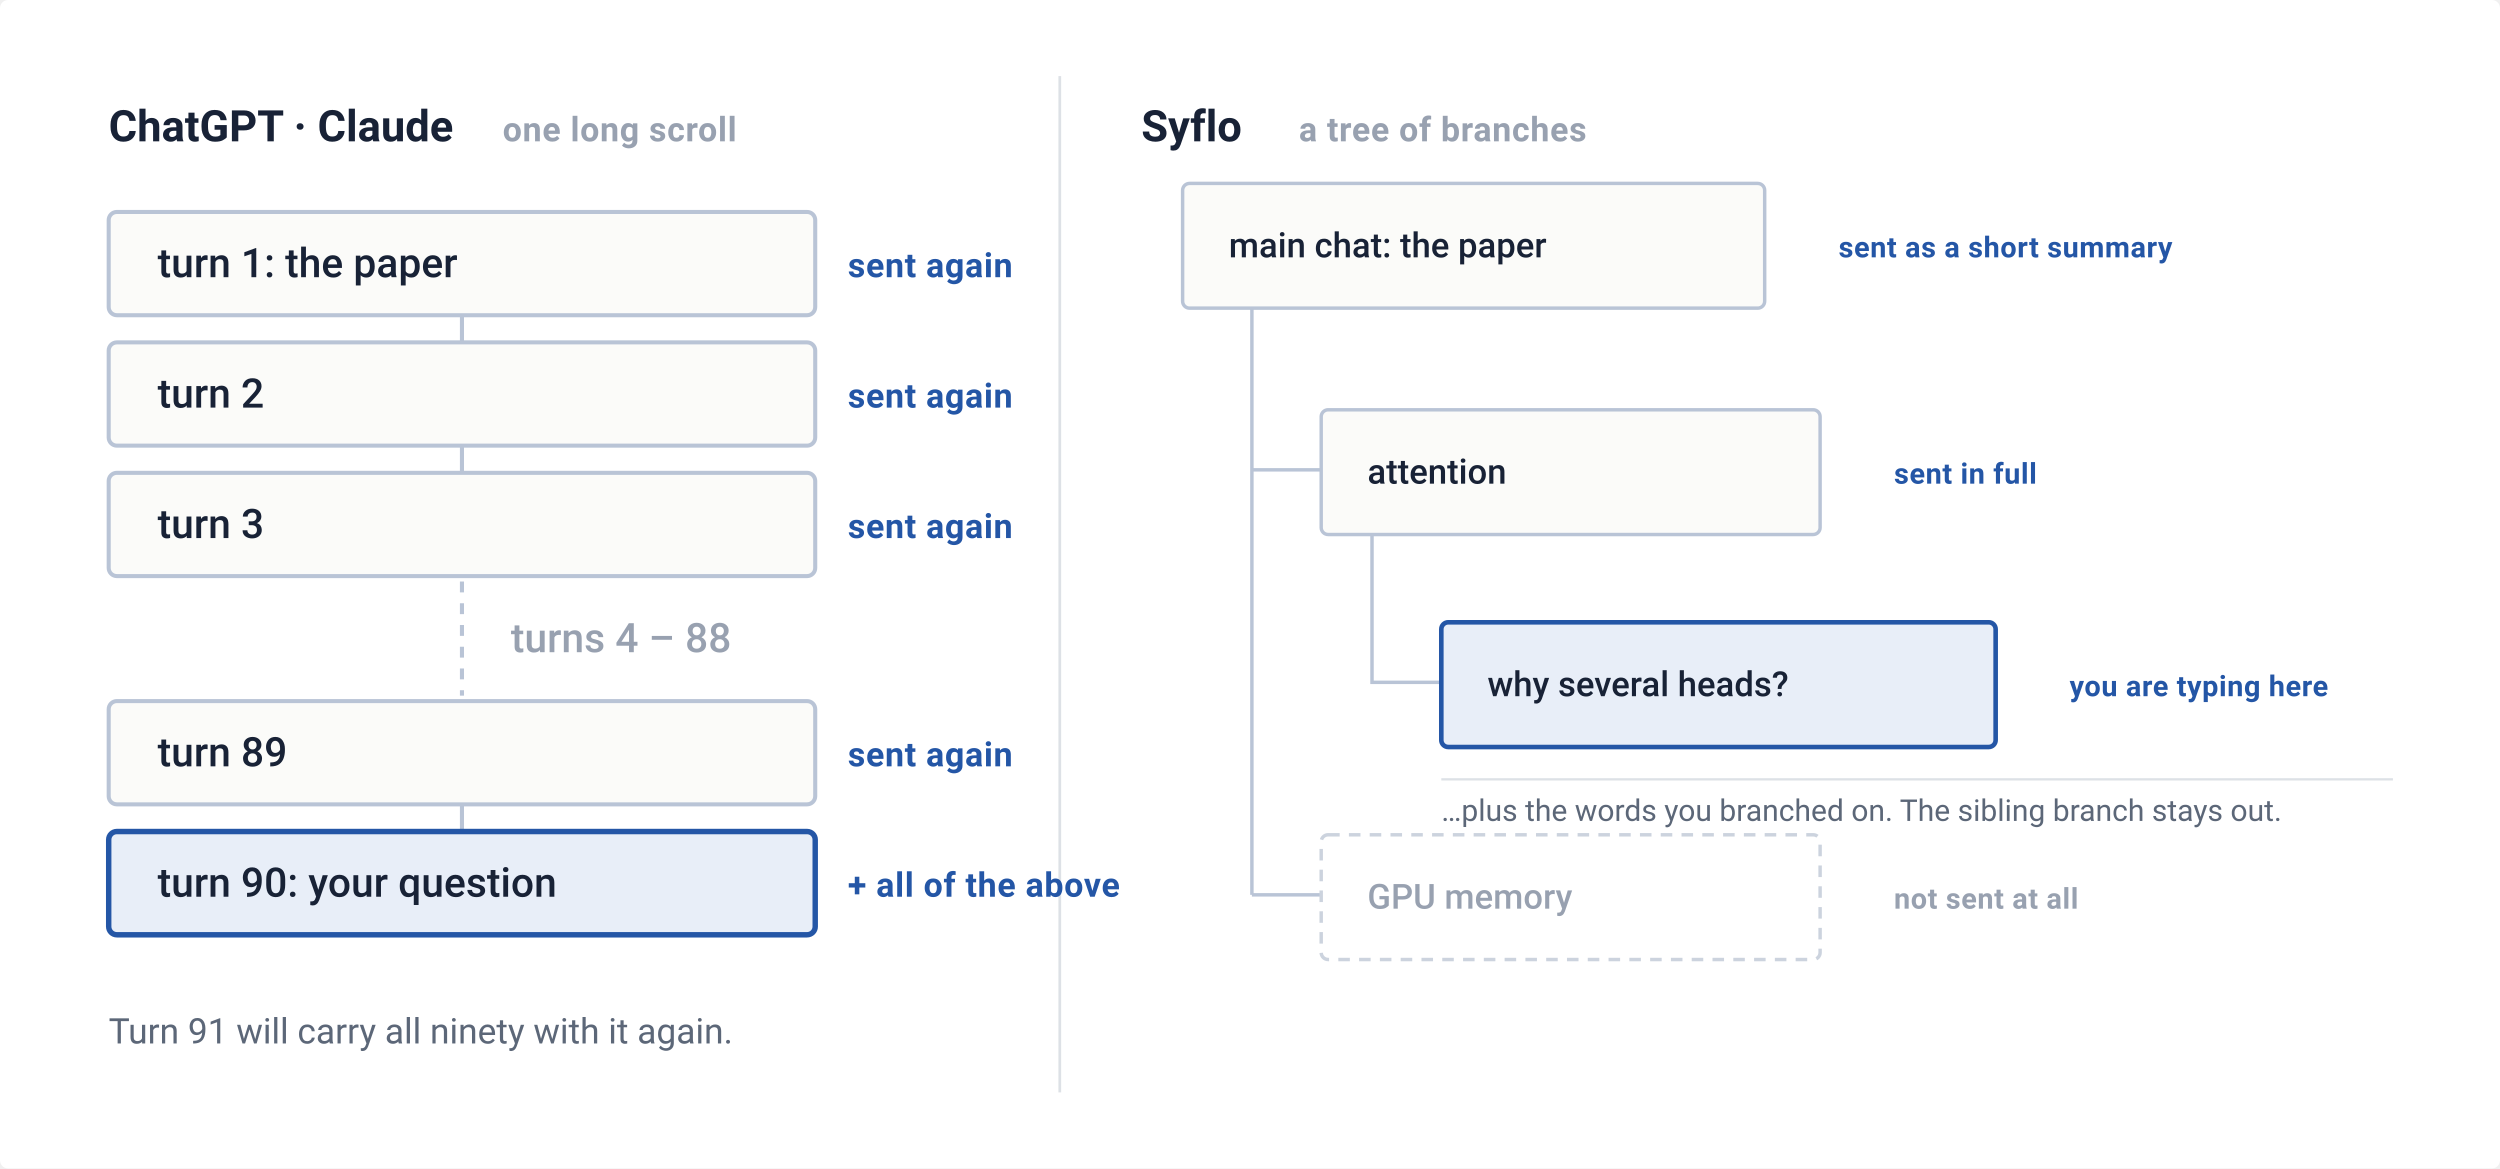
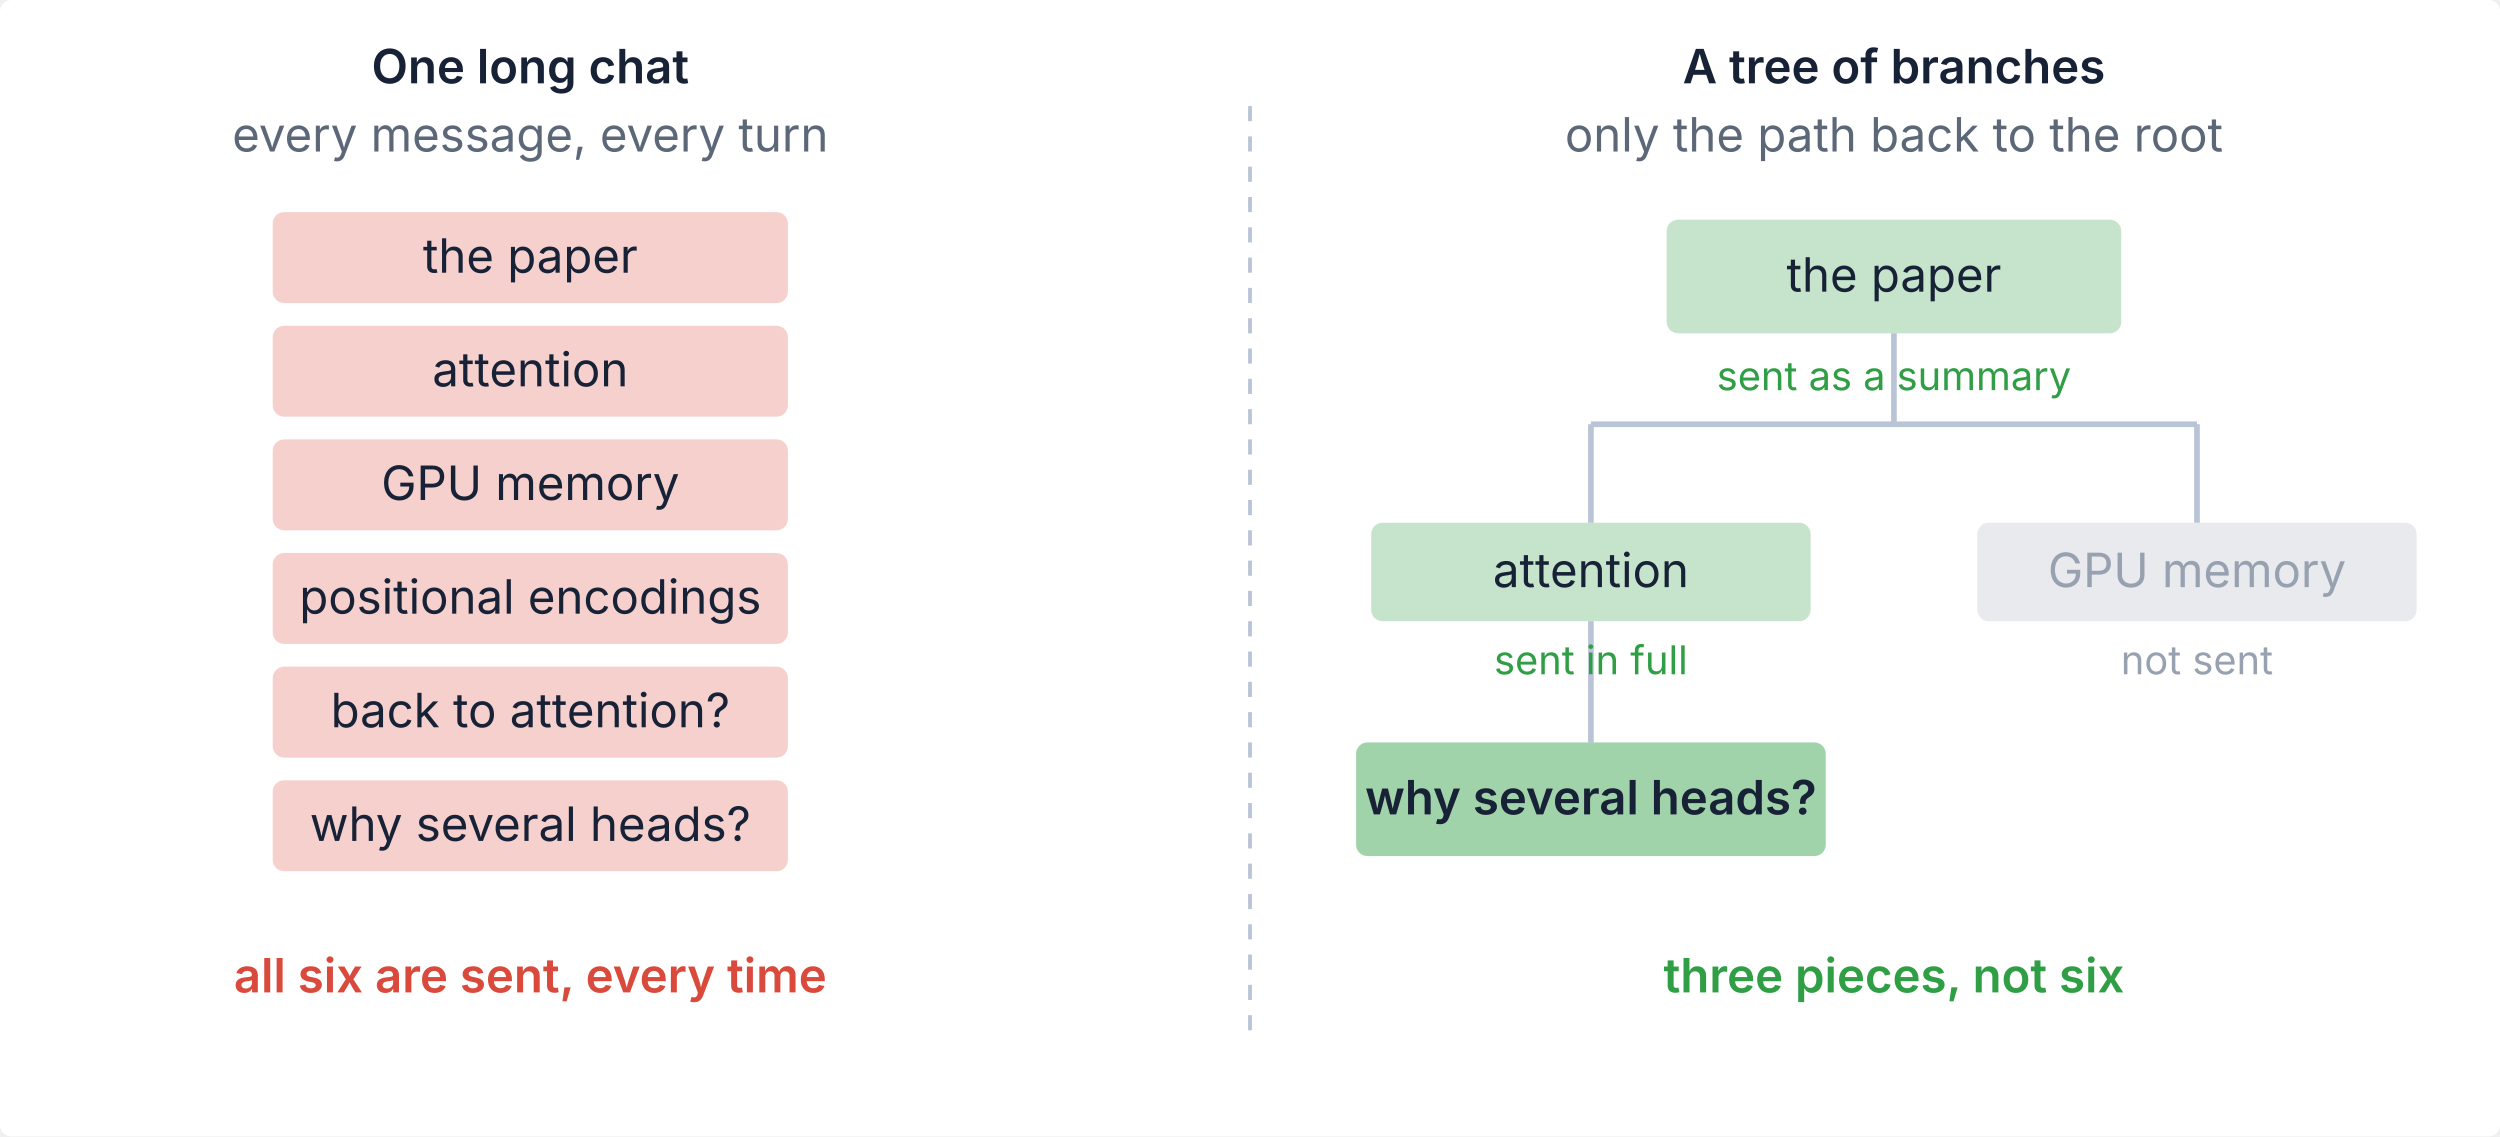
- <svg xmlns="http://www.w3.org/2000/svg" viewBox="0 0 920 430" width="920" height="430" role="img" aria-labelledby="t d">
+ <svg xmlns="http://www.w3.org/2000/svg" viewBox="0 0 660 300" width="660" height="300" role="img" aria-labelledby="t d">
  <style>
-     /* Blueprint palette of kavi-senewiratne.github.io: one blue #2456a6. */
-     .plate  { fill: #ffffff; }
-     .line   { stroke: #b9c4d6; stroke-width: 1.5; fill: none; }
-     .line-more { stroke: #b9c4d6; stroke-width: 1.5; fill: none; stroke-dasharray: 4 4; }
-     .box    { fill: #fbfbf9; stroke: #b9c4d6; stroke-width: 1.5; }
-     .box-on { fill: #e8eef8; stroke: #2456a6; stroke-width: 2; }
-     .box-off{ fill: none;    stroke: #ccd3de; stroke-width: 1.5; stroke-dasharray: 5 4; }
-     .label  { fill: #182236; font: 500 15px ui-sans-serif, system-ui, -apple-system, "Segoe UI", Roboto, sans-serif; }
-     .label-off { fill: #98a1b0; font: 500 15px ui-sans-serif, system-ui, -apple-system, "Segoe UI", Roboto, sans-serif; }
-     .head   { fill: #182236; font: 600 16px ui-sans-serif, system-ui, -apple-system, "Segoe UI", Roboto, sans-serif; }
-     .tag    { fill: #2456a6; font: 600 12.5px ui-sans-serif, system-ui, -apple-system, "Segoe UI", Roboto, sans-serif; letter-spacing: .02em; }
-     .tag-mut{ fill: #98a1b0; font: 600 12.5px ui-sans-serif, system-ui, -apple-system, "Segoe UI", Roboto, sans-serif; letter-spacing: .02em; }
-     .foot   { fill: #5c6778; font: 400 13px ui-sans-serif, system-ui, -apple-system, "Segoe UI", Roboto, sans-serif; }
-     .rule   { stroke: #dde1e6; stroke-width: 1; }
+     /* Sent = green, resent ballast = red; base tones from the Blueprint palette. */
+     .plate { fill: #ffffff; }
+     .ink   { fill: #182236; }
+     .mut   { fill: #5c6778; }
+     .red   { fill: #d94a3d; }
+     .green { fill: #2f9e44; }
+     .gray  { fill: #98a1b0; }
+     .rule  { stroke: #b9c4d6; }
+     .branch{ stroke: #b9c4d6; fill: none; stroke-width: 1.5; }
  </style>
-   <rect class="plate" x="0" y="0" width="920" height="430" rx="3" />
-   <line class="rule" x1="390" y1="28" x2="390" y2="402" />
-   <text class="head" x="40" y="52">ChatGPT · Claude</text>
-   <text class="tag-mut" x="185" y="52">one long scroll</text>
-   <path class="line" d="M 170 116 L 170 126" />
-   <path class="line" d="M 170 164 L 170 174" />
-   <path class="line-more" d="M 170 214 L 170 256" />
-   <path class="line" d="M 170 296 L 170 306" />
-   <rect class="box" x="40" y="78" width="260" height="38" rx="3" />
-   <text class="label" x="58" y="102">turn 1: the paper</text>
-   <text class="tag" x="312" y="102">sent again</text>
-   <rect class="box" x="40" y="126" width="260" height="38" rx="3" />
-   <text class="label" x="58" y="150">turn 2</text>
-   <text class="tag" x="312" y="150">sent again</text>
-   <rect class="box" x="40" y="174" width="260" height="38" rx="3" />
-   <text class="label" x="58" y="198">turn 3</text>
-   <text class="tag" x="312" y="198">sent again</text>
-   <text class="label-off" x="188" y="240">turns 4 – 88</text>
-   <rect class="box" x="40" y="258" width="260" height="38" rx="3" />
-   <text class="label" x="58" y="282">turn 89</text>
-   <text class="tag" x="312" y="282">sent again</text>
-   <rect class="box-on" x="40" y="306" width="260" height="38" rx="3" />
-   <text class="label" x="58" y="330">turn 90: your question</text>
-   <text class="tag" x="312" y="330">+ all of the above</text>
-   <text class="foot" x="40" y="384">Turn 91 will carry all ninety with it again.</text>
-   <text class="head" x="420" y="52">Syflo</text>
-   <text class="tag-mut" x="478" y="52">a tree of branches</text>
-   <g transform="translate(408, 42) scale(0.85)">
-     <path class="line" d="M 62 84 L 62 338" />
-     <path class="line" d="M 62 154 L 92 154" />
-     <path class="line" d="M 62 338 L 92 338" />
-     <path class="line" d="M 114 176 L 114 246 L 144 246" />
-     <rect class="box" x="32" y="30" width="252" height="54" rx="3" />
-     <text class="label" x="52" y="62">main chat: the paper</text>
-     <text class="tag" x="316" y="62">sent as a short summary</text>
-     <rect class="box" x="92" y="128" width="216" height="54" rx="3" />
-     <text class="label" x="112" y="160">attention</text>
-     <text class="tag" x="340" y="160">sent in full</text>
-     <rect class="box-on" x="144" y="220" width="240" height="54" rx="3" />
-     <text class="label" x="164" y="252">why several heads?</text>
-     <text class="tag" x="416" y="252">you are typing here</text>
-     <rect class="box-off" x="92" y="312" width="216" height="54" rx="3" />
-     <text class="label-off" x="112" y="344">GPU memory</text>
-     <text class="tag-mut" x="340" y="344">not sent at all</text>
-     <line class="rule" x1="144" y1="288" x2="556" y2="288" />
-     <text class="foot" x="144" y="306">…plus the words you branched on. The sibling branch stays out.</text>
+   <rect class="plate" x="0" y="0" width="660" height="300" rx="3" />
+   <g font-family="-apple-system, BlinkMacSystemFont, 'Segoe UI', sans-serif" font-size="12.5">
+     <text class="ink" x="140" y="22" text-anchor="middle" font-weight="600">One long chat</text>
+     <text class="mut" x="140" y="40" text-anchor="middle">every message, every turn</text>
+     <g>
+       <rect x="72" y="56" width="136" height="24" rx="3" fill="#d94a3d" opacity="0.26" />
+       <rect x="72" y="86" width="136" height="24" rx="3" fill="#d94a3d" opacity="0.26" />
+       <rect x="72" y="116" width="136" height="24" rx="3" fill="#d94a3d" opacity="0.26" />
+       <rect x="72" y="146" width="136" height="24" rx="3" fill="#d94a3d" opacity="0.26" />
+       <rect x="72" y="176" width="136" height="24" rx="3" fill="#d94a3d" opacity="0.26" />
+       <rect x="72" y="206" width="136" height="24" rx="3" fill="#d94a3d" opacity="0.26" />
+       <text class="ink" x="140" y="72" text-anchor="middle">the paper</text>
+       <text class="ink" x="140" y="102" text-anchor="middle">attention</text>
+       <text class="ink" x="140" y="132" text-anchor="middle">GPU memory</text>
+       <text class="ink" x="140" y="162" text-anchor="middle">positional encodings</text>
+       <text class="ink" x="140" y="192" text-anchor="middle">back to attention?</text>
+       <text class="ink" x="140" y="222" text-anchor="middle">why several heads?</text>
+     </g>
+     <text class="red" x="140" y="262" text-anchor="middle" font-weight="600">all six are sent, every time</text>
+     <line class="rule" x1="330" y1="28" x2="330" y2="272" stroke-dasharray="4 4" />
+     <text class="ink" x="500" y="22" text-anchor="middle" font-weight="600">A tree of branches</text>
+     <text class="mut" x="500" y="40" text-anchor="middle">only the path back to the root</text>
+     <g class="branch">
+       <path d="M500 88 V 112 M420 112 H 580 M420 112 V 138 M580 112 V 138" />
+       <path d="M420 164 V 190 M420 190 H 420 M420 190 V 196" />
+     </g>
+     <rect x="440" y="58" width="120" height="30" rx="3" fill="#2f9e44" opacity="0.28" />
+     <text class="ink" x="500" y="77" text-anchor="middle">the paper</text>
+     <text class="green" x="500" y="103" text-anchor="middle" font-size="10.5">sent as a summary</text>
+     <rect x="362" y="138" width="116" height="26" rx="3" fill="#2f9e44" opacity="0.28" />
+     <text class="ink" x="420" y="155" text-anchor="middle">attention</text>
+     <text class="green" x="420" y="178" text-anchor="middle" font-size="10.5">sent in full</text>
+     <rect x="522" y="138" width="116" height="26" rx="3" fill="#adb5bd" opacity="0.28" />
+     <text class="gray" x="580" y="155" text-anchor="middle">GPU memory</text>
+     <text class="gray" x="580" y="178" text-anchor="middle" font-size="10.5">not sent</text>
+     <rect x="358" y="196" width="124" height="30" rx="3" fill="#2f9e44" opacity="0.45" />
+     <text class="ink" x="420" y="215" text-anchor="middle" font-weight="600">why several heads?</text>
+     <text class="green" x="500" y="262" text-anchor="middle" font-weight="600">three pieces, not six</text>
  </g>
</svg>
